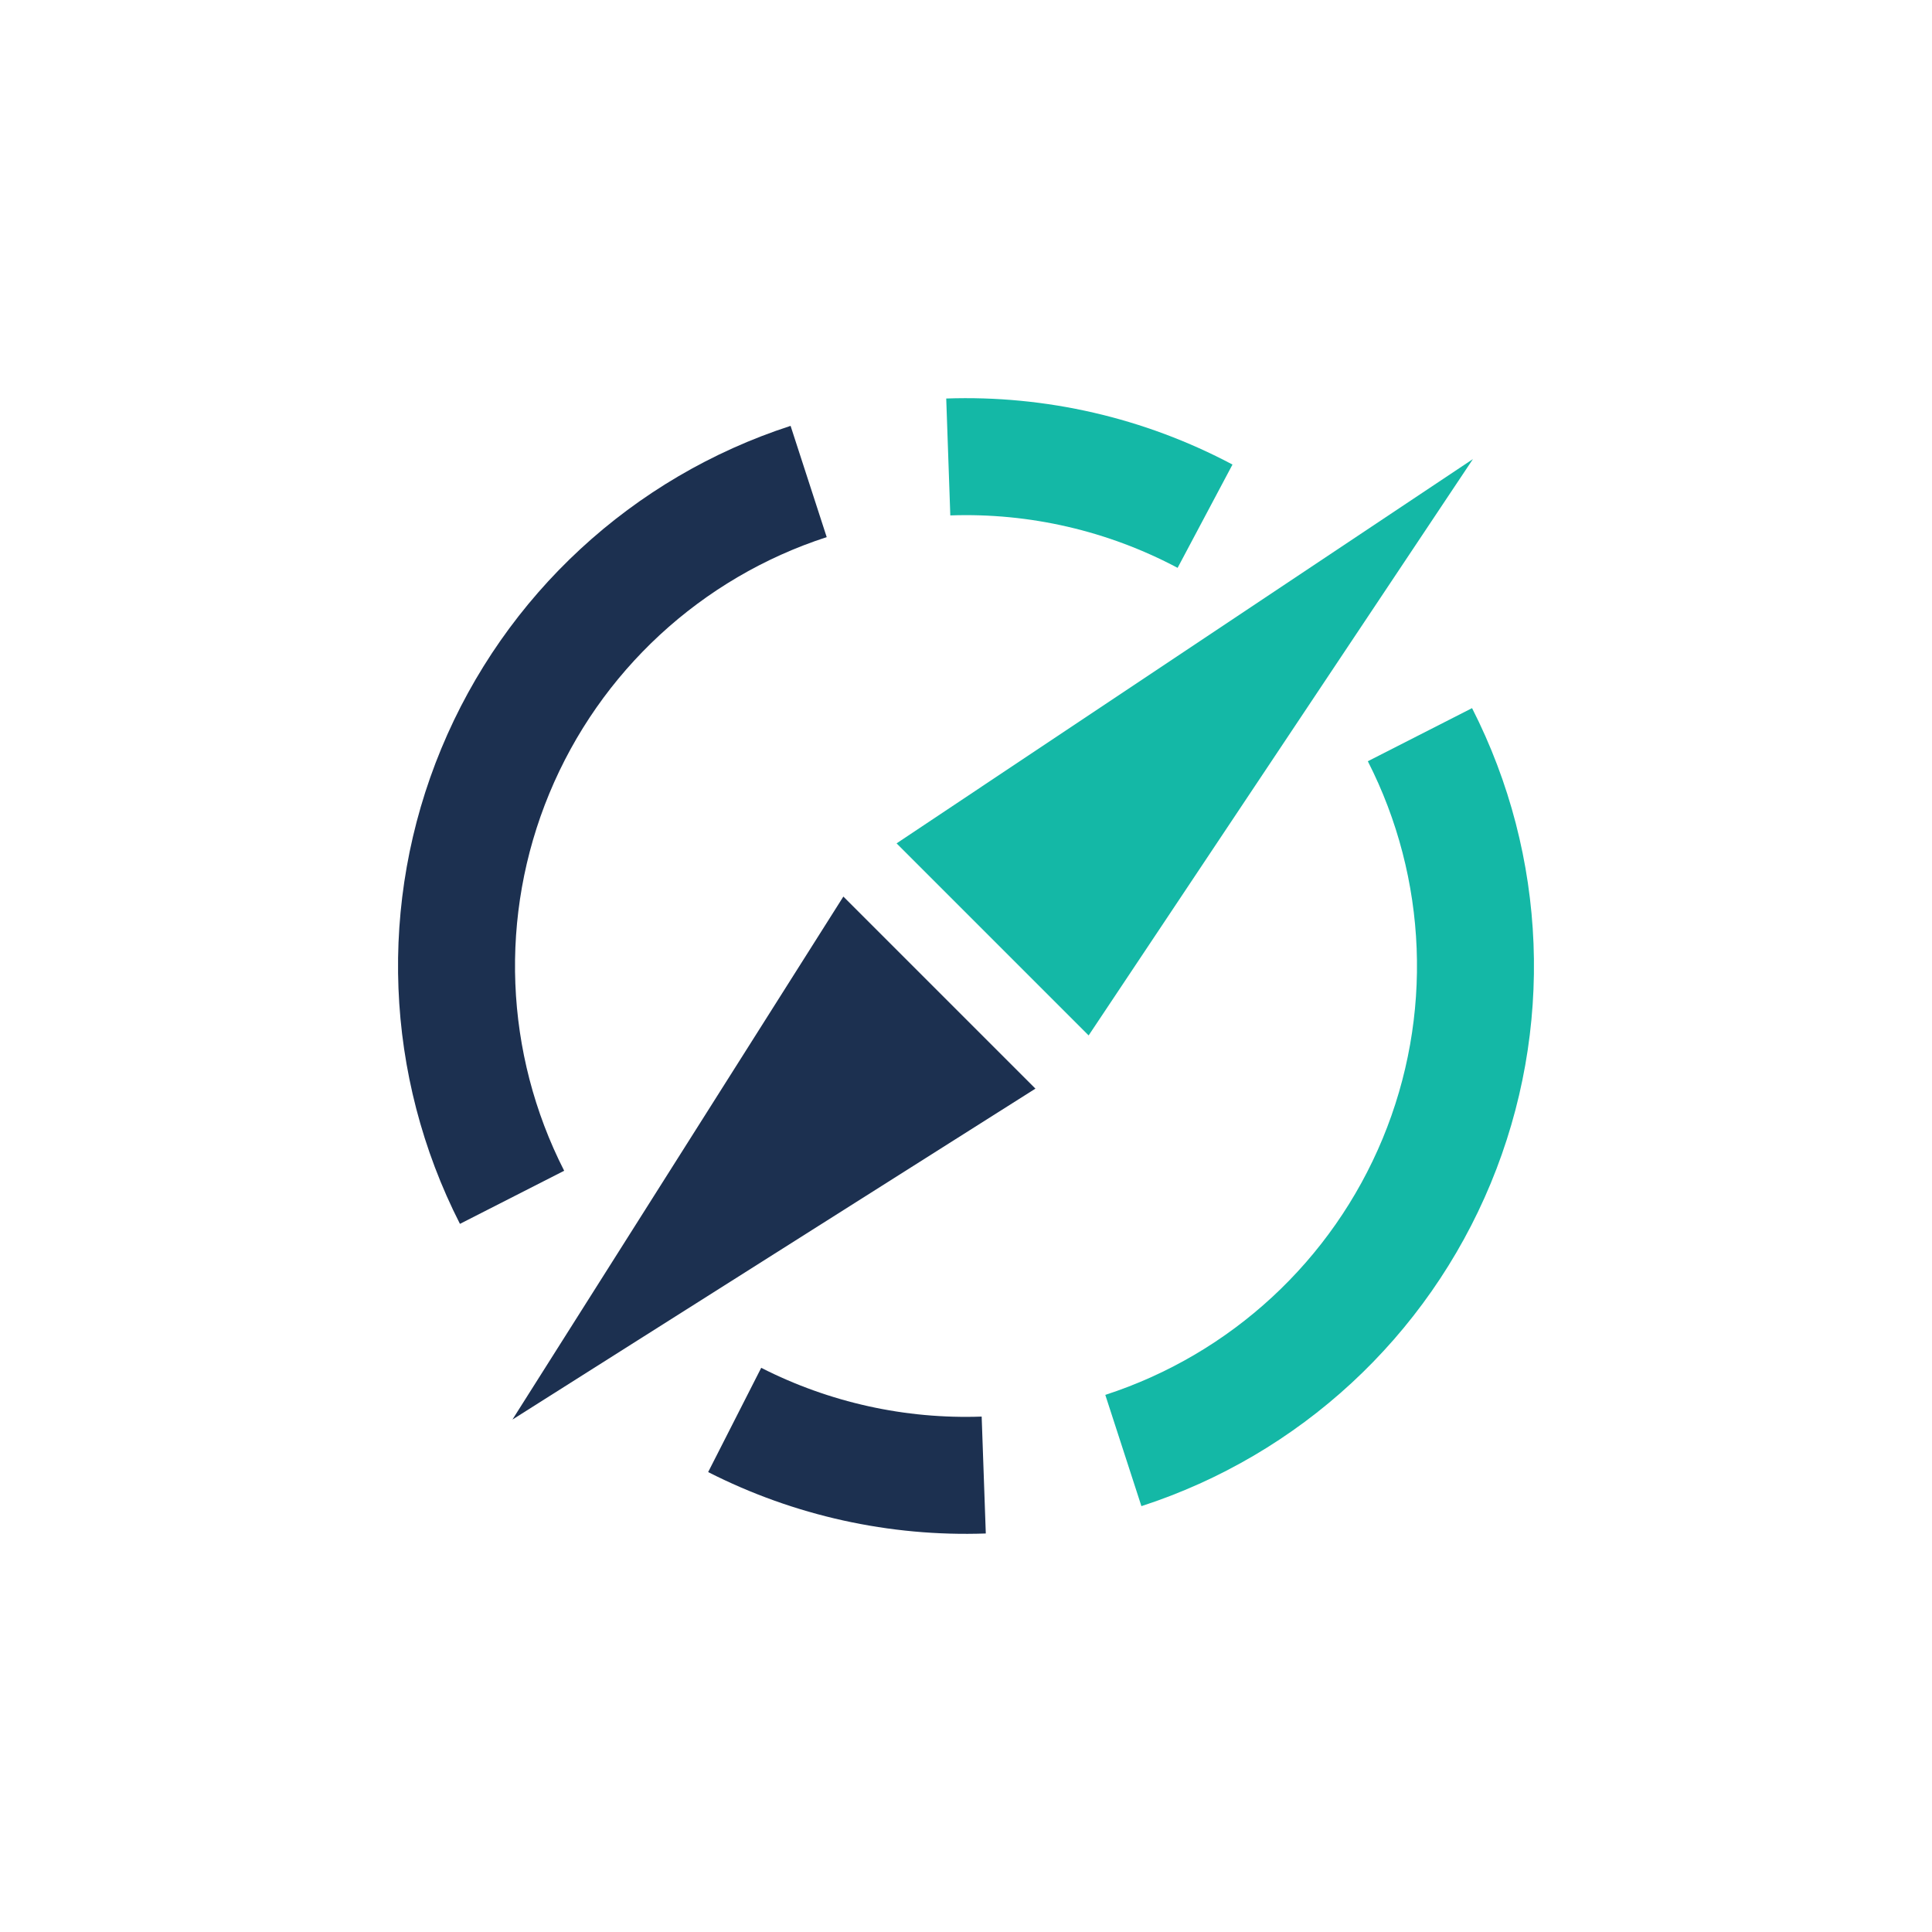
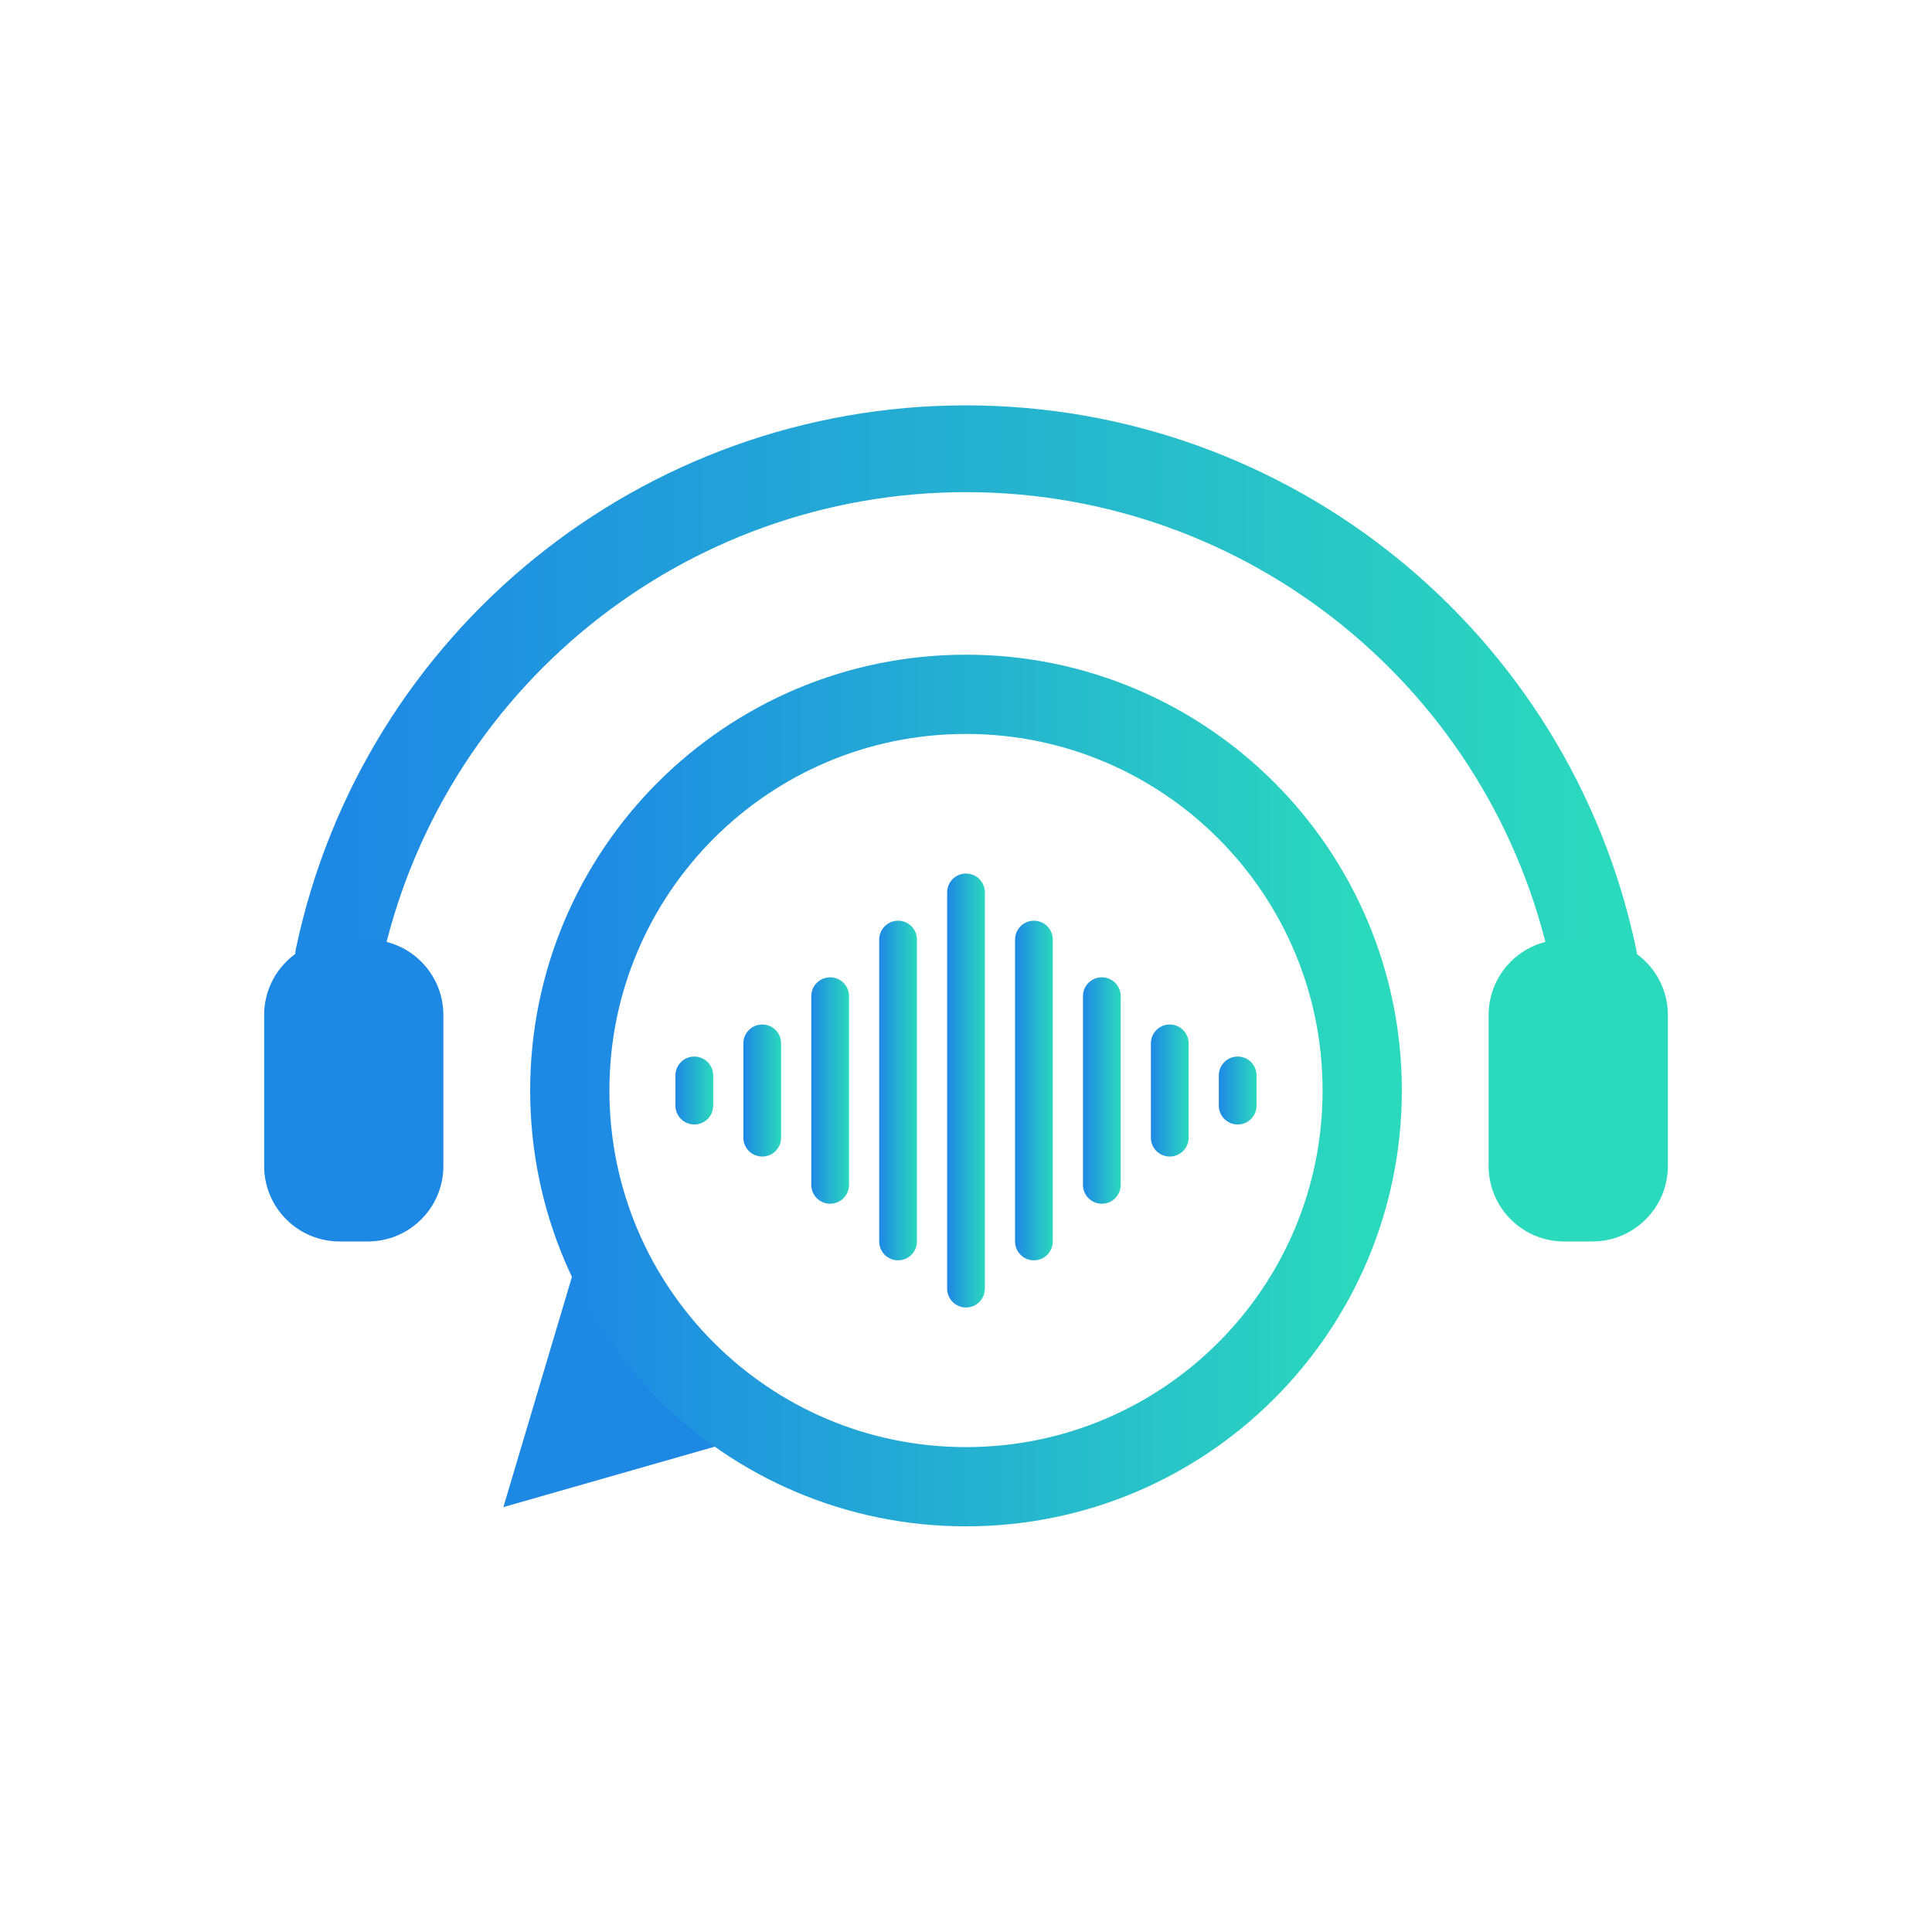
<svg xmlns="http://www.w3.org/2000/svg" viewBox="0 0 1024 1024">
-   <g fill="none" stroke-width="62" stroke-linecap="butt">
-     <path d="M 638.7 273.6 A 270 270 0 0 0 502.6 242.2" stroke="#14B8A6" />
-     <path d="M 428.6 255.2 A 270 270 0 0 0 271.4 634.6" stroke="#1C3050" />
-     <path d="M 389.4 752.6 A 270 270 0 0 0 521.4 781.8" stroke="#1C3050" />
-     <path d="M 595.4 768.8 A 270 270 0 0 0 752.6 389.4" stroke="#14B8A6" />
+   <defs>
+     <linearGradient id="g" x1="0" y1="0" x2="1" y2="0">
+       <stop offset="0" stop-color="#1E88E5" />
+       <stop offset="1" stop-color="#2BD9BD" />
+     </linearGradient>
+   </defs>
+   <g transform="translate(0 108)">
+     <path d="M 179.4 399.3 A 340 340 0 0 1 844.6 399.3" fill="none" stroke="url(#g)" stroke-width="46" stroke-linecap="round" />
+     <rect x="140" y="390" width="95" height="160" rx="40" fill="#1E88E5" />
+     <rect x="789" y="390" width="95" height="160" rx="40" fill="#2BD9BD" />
+     <polygon points="303.6,567.2 380.1,658.4 266.8,690.8" fill="#1E88E5" />
+     <circle cx="512" cy="470" r="210" fill="none" stroke="url(#g)" stroke-width="42" />
+     <g fill="url(#g)">
+       <rect x="358" y="452" width="20" height="36" rx="10" />
+       <rect x="394" y="435" width="20" height="70" rx="10" />
+       <rect x="430" y="410" width="20" height="120" rx="10" />
+       <rect x="466" y="380" width="20" height="180" rx="10" />
+       <rect x="502" y="355" width="20" height="230" rx="10" />
+       <rect x="538" y="380" width="20" height="180" rx="10" />
+       <rect x="574" y="410" width="20" height="120" rx="10" />
+       <rect x="610" y="435" width="20" height="70" rx="10" />
+       <rect x="646" y="452" width="20" height="36" rx="10" />
+     </g>
  </g>
-   <polygon points="780.7,243.3 577.0,548.8 475.2,447.0" fill="#14B8A6" />
-   <polygon points="271.6,752.4 548.8,577.0 447.0,475.2" fill="#1C3050" />
</svg>
